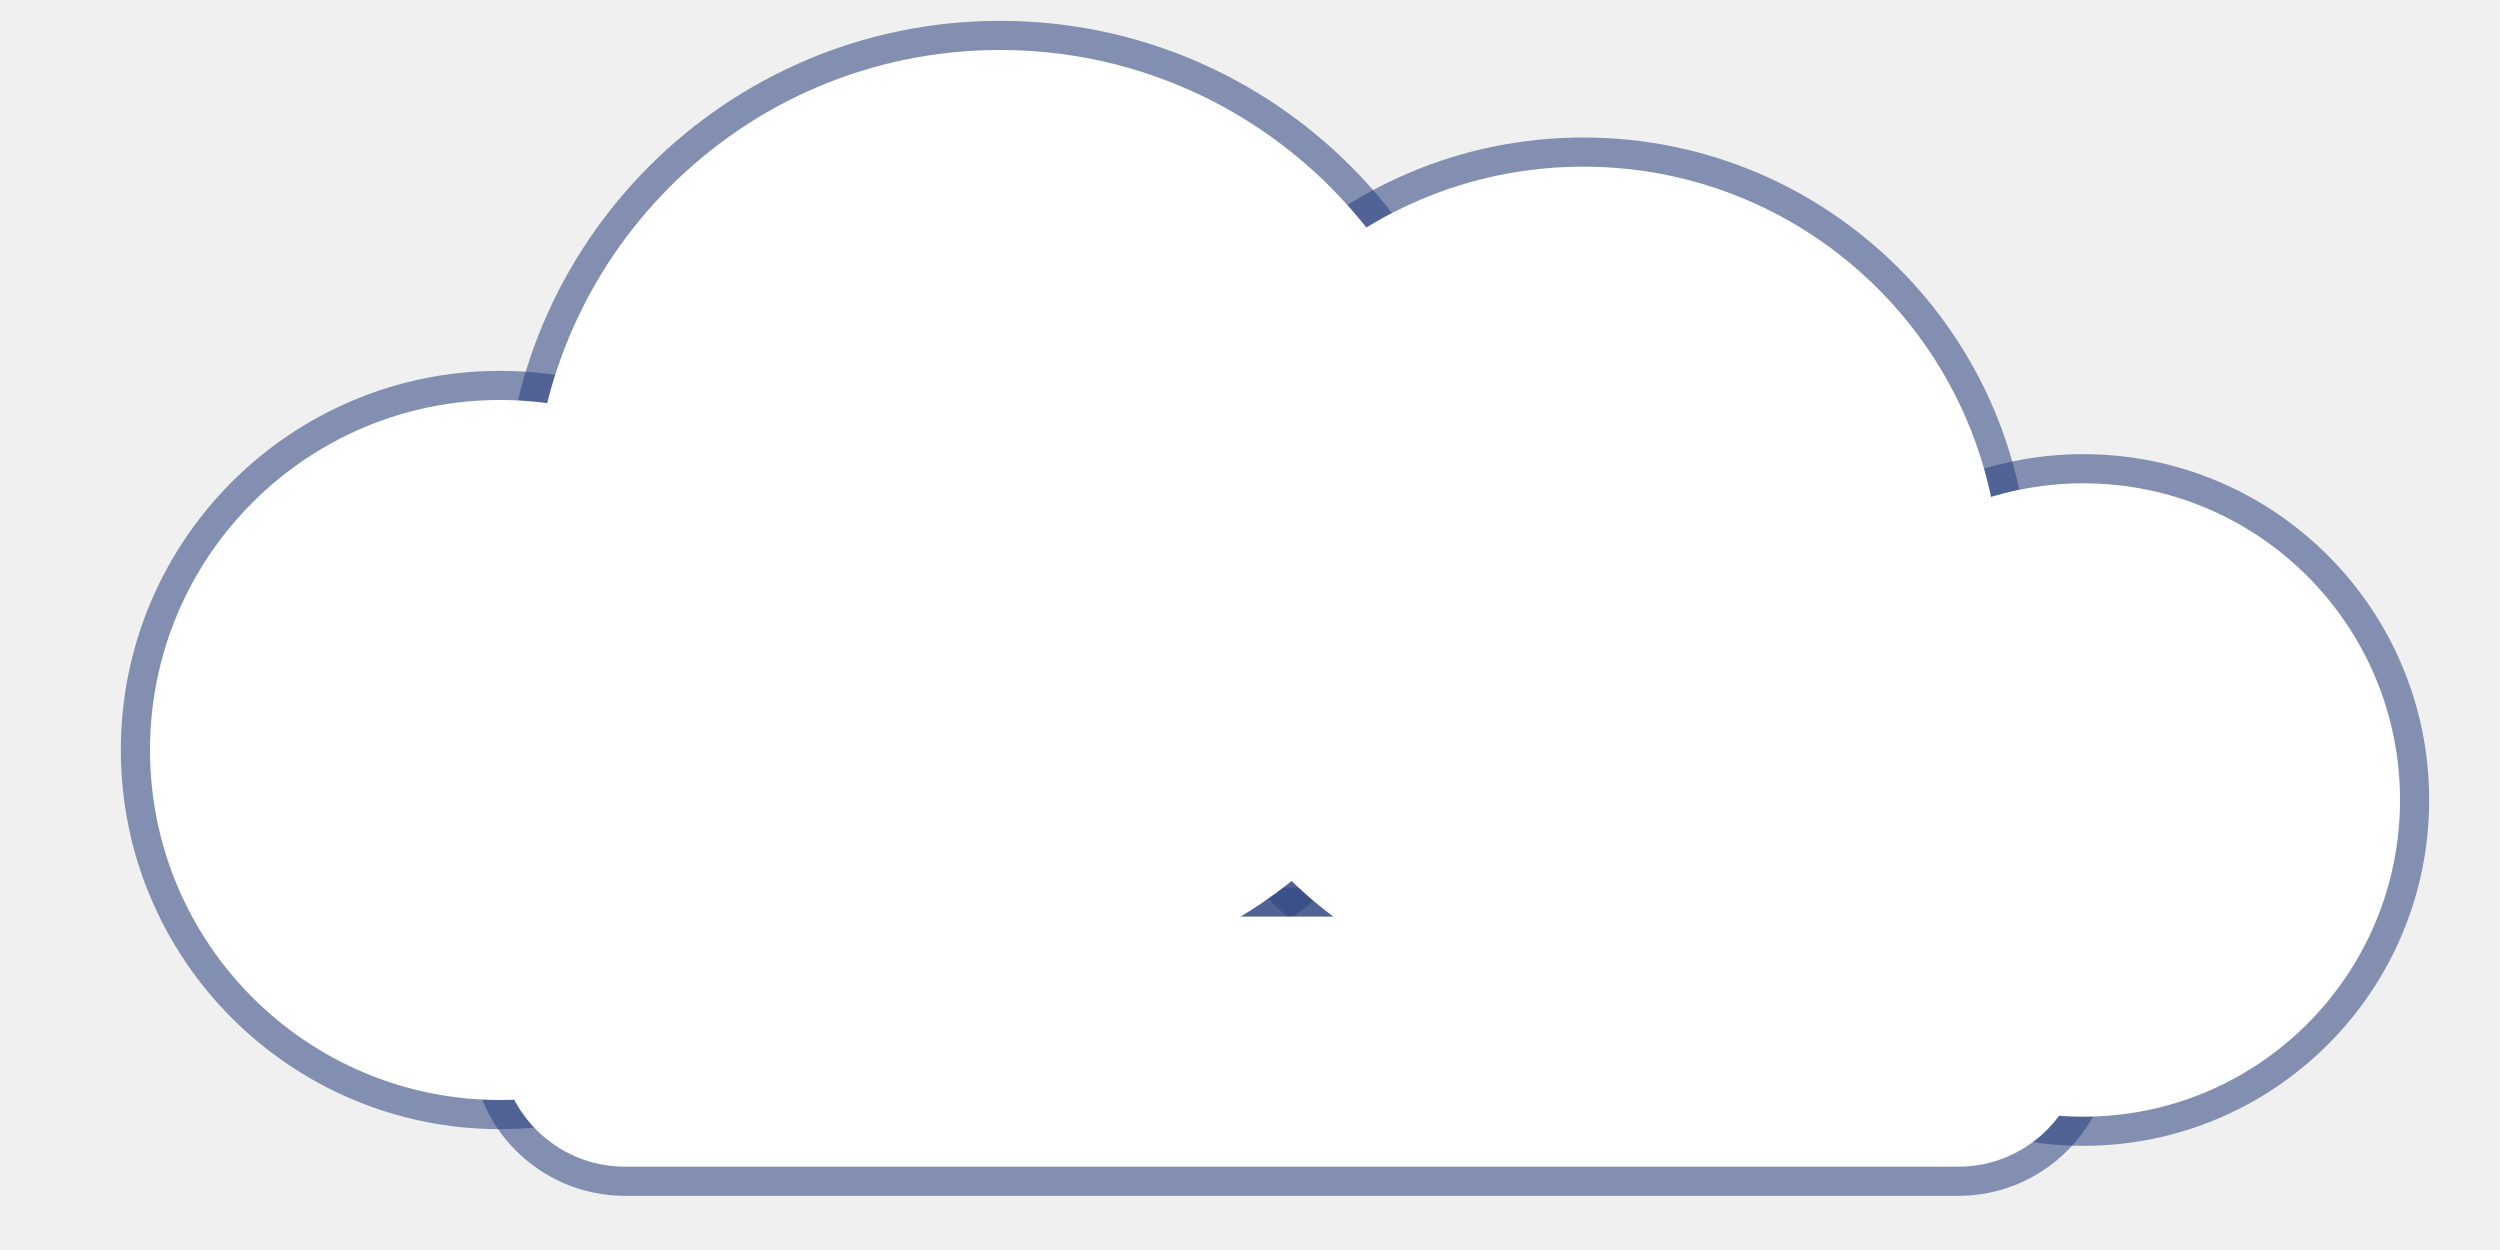
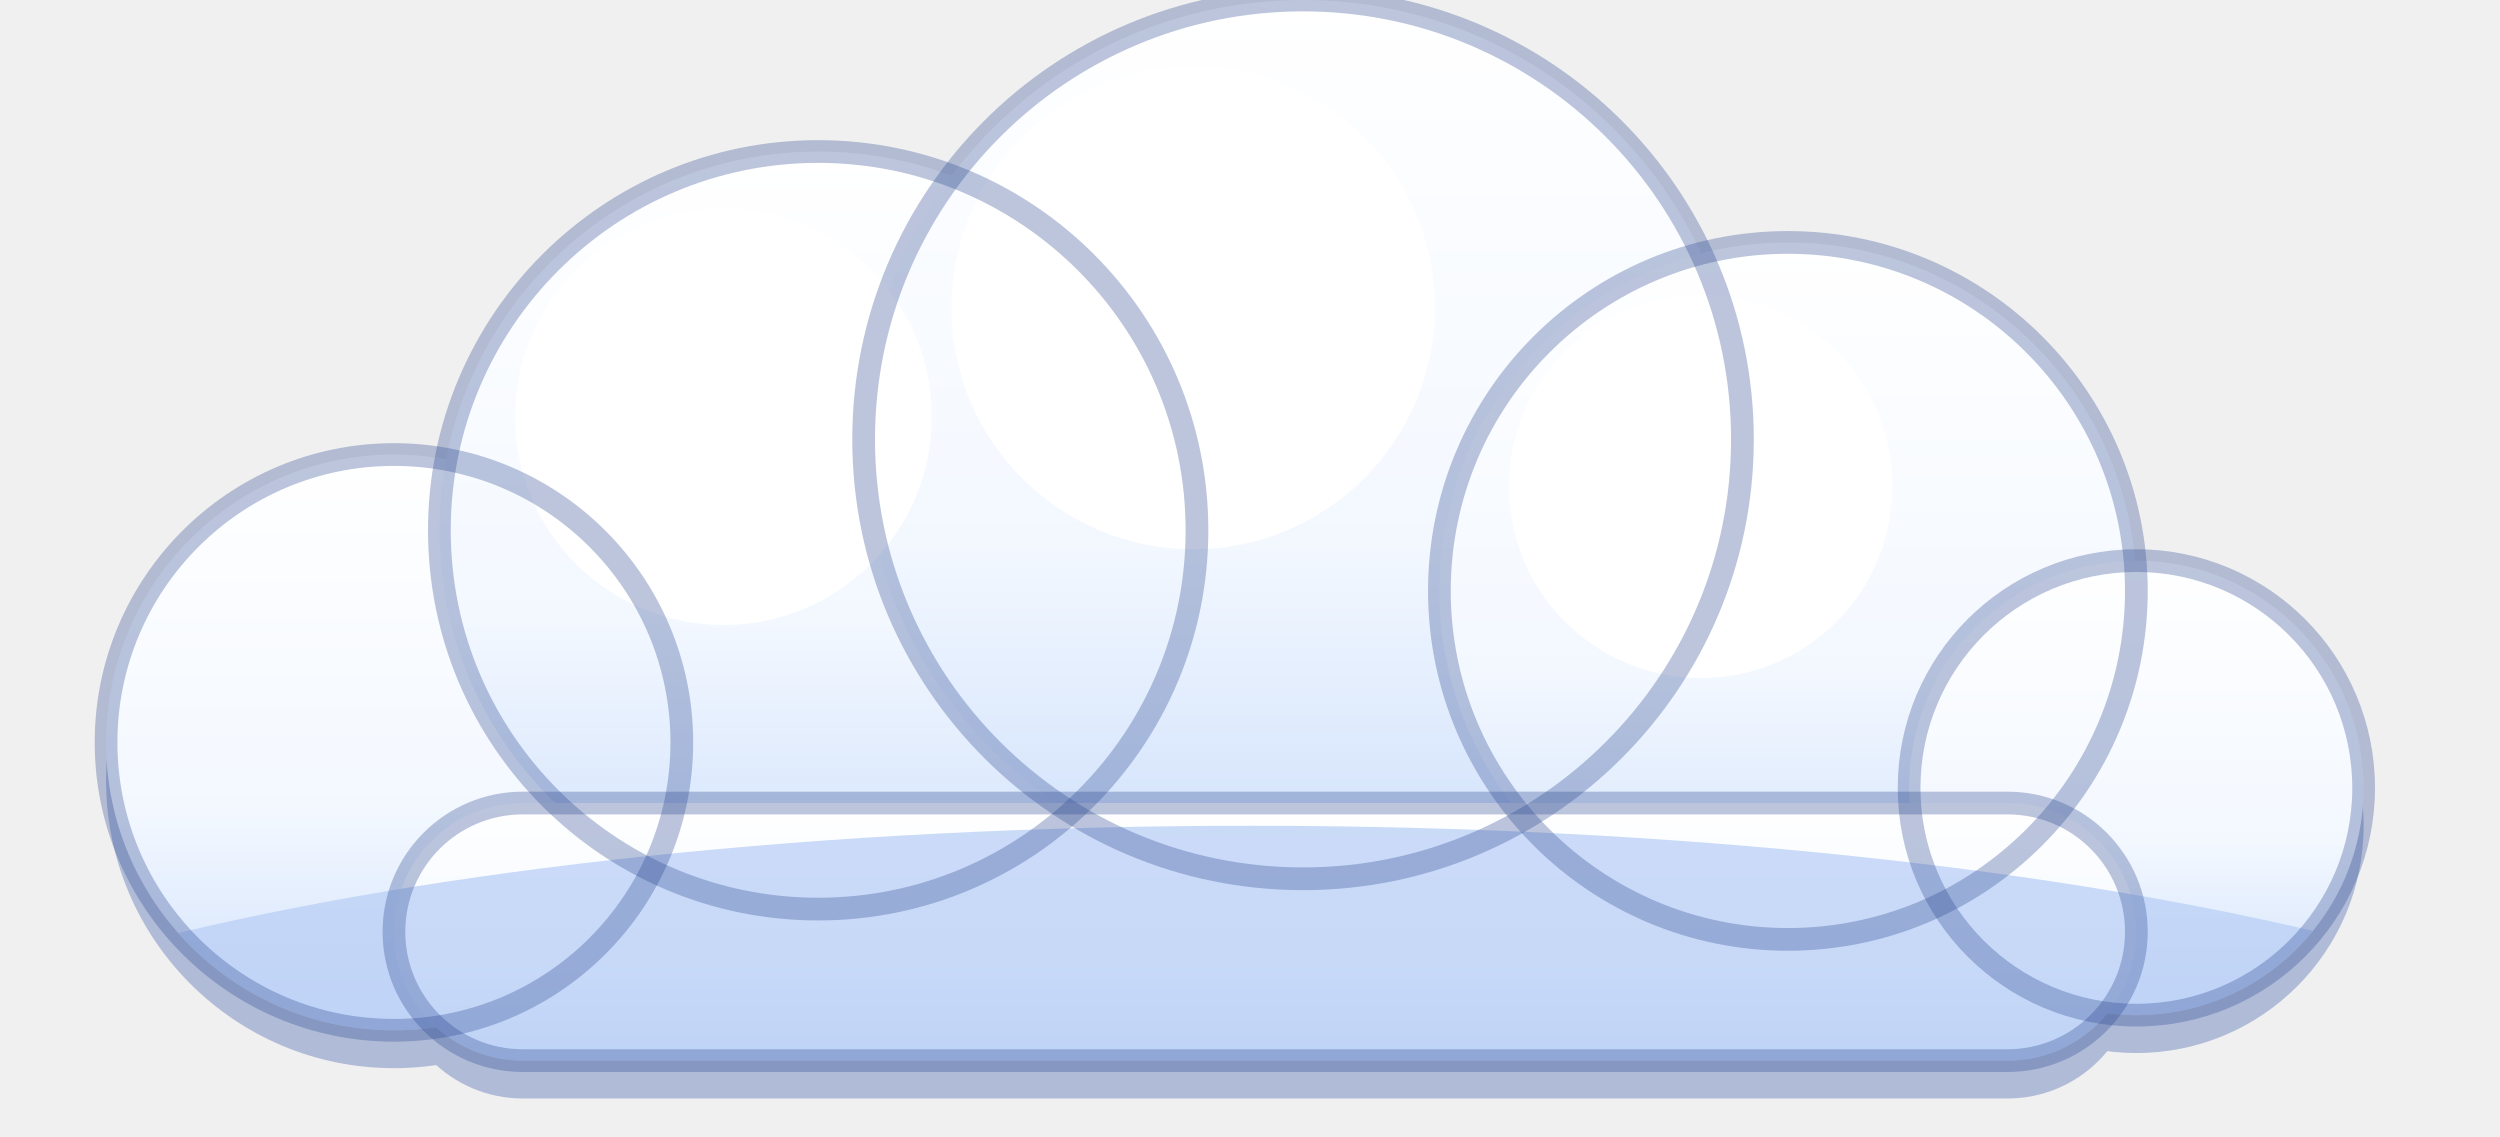
- <svg xmlns="http://www.w3.org/2000/svg" viewBox="0 0 300 150">
-   <g fill="#fff" stroke="#29407e" stroke-width="7" stroke-opacity=".55">
-     <circle cx="60" cy="90" r="42" />
-     <circle cx="120" cy="62" r="56" />
-     <circle cx="190" cy="70" r="50" />
-     <circle cx="250" cy="96" r="38" />
-     <rect x="60" y="110" width="190" height="30" rx="15" />
+ <svg xmlns="http://www.w3.org/2000/svg" viewBox="0 0 330 150">
+   <defs>
+     <clipPath id="ccloud-a">
+       <circle cx="52" cy="98" r="38" />
+       <circle cx="108" cy="70" r="50" />
+       <circle cx="172" cy="58" r="58" />
+       <circle cx="236" cy="78" r="46" />
+       <circle cx="282" cy="104" r="30" />
+       <rect x="52" y="106" width="230" height="34" rx="17" />
+     </clipPath>
+     <linearGradient id="gcloud-a" x1="0" y1="0" x2="0" y2="1">
+       <stop offset="0" stop-color="#ffffff" />
+       <stop offset=".62" stop-color="#f3f8ff" />
+       <stop offset="1" stop-color="#cfe0fb" />
+     </linearGradient>
+   </defs>
+   <g fill="#3a5aa8" opacity=".35" transform="translate(0 5)">
+     <circle cx="52" cy="98" r="38" />
+     <circle cx="108" cy="70" r="50" />
+     <circle cx="172" cy="58" r="58" />
+     <circle cx="236" cy="78" r="46" />
+     <circle cx="282" cy="104" r="30" />
+     <rect x="52" y="106" width="230" height="34" rx="17" />
  </g>
-   <g fill="#fff">
-     <circle cx="60" cy="90" r="42" />
-     <circle cx="120" cy="62" r="56" />
-     <circle cx="190" cy="70" r="50" />
-     <circle cx="250" cy="96" r="38" />
-     <rect x="60" y="110" width="190" height="30" rx="15" />
+   <g fill="url(#gcloud-a)">
+     <circle cx="52" cy="98" r="38" />
+     <circle cx="108" cy="70" r="50" />
+     <circle cx="172" cy="58" r="58" />
+     <circle cx="236" cy="78" r="46" />
+     <circle cx="282" cy="104" r="30" />
+     <rect x="52" y="106" width="230" height="34" rx="17" />
  </g>
-   <clipPath id="cc">
-     <g>
-       <circle cx="60" cy="90" r="42" />
-       <circle cx="120" cy="62" r="56" />
-       <circle cx="190" cy="70" r="50" />
-       <circle cx="250" cy="96" r="38" />
-       <rect x="60" y="110" width="190" height="30" rx="15" />
+   <g clip-path="url(#ccloud-a)">
+     <ellipse cx="165.0" cy="160" rx="204.6" ry="51" fill="#b9cff5" opacity=".75" />
+     <g fill="#fff">
+       <circle cx="95.5" cy="55.0" r="27.5" />
+       <circle cx="157.5" cy="40.6" r="31.9" />
+       <circle cx="224.5" cy="64.2" r="25.3" />
    </g>
-   </clipPath>
-   <g clip-path="url(#cc)" fill="#dbe8ff">
-     <circle cx="60" cy="105" r="34" />
-     <circle cx="120" cy="82" r="45" />
-     <circle cx="190" cy="88" r="40" />
-     <circle cx="250" cy="109" r="30" />
  </g>
-   <g fill="#fff">
-     <circle cx="55" cy="84" r="33" />
-     <circle cx="113" cy="54" r="44" />
-     <circle cx="184" cy="62" r="39" />
-     <circle cx="245" cy="90" r="30" />
+   <g fill="none" stroke="#2c4a92" stroke-width="3" stroke-opacity=".32">
+     <circle cx="52" cy="98" r="38" />
+     <circle cx="108" cy="70" r="50" />
+     <circle cx="172" cy="58" r="58" />
+     <circle cx="236" cy="78" r="46" />
+     <circle cx="282" cy="104" r="30" />
+     <rect x="52" y="106" width="230" height="34" rx="17" />
+   </g>
+   <g fill="url(#gcloud-a)" clip-path="url(#ccloud-a)" opacity="0">
+     <circle cx="52" cy="98" r="38" />
+     <circle cx="108" cy="70" r="50" />
+     <circle cx="172" cy="58" r="58" />
+     <circle cx="236" cy="78" r="46" />
+     <circle cx="282" cy="104" r="30" />
  </g>
</svg>
